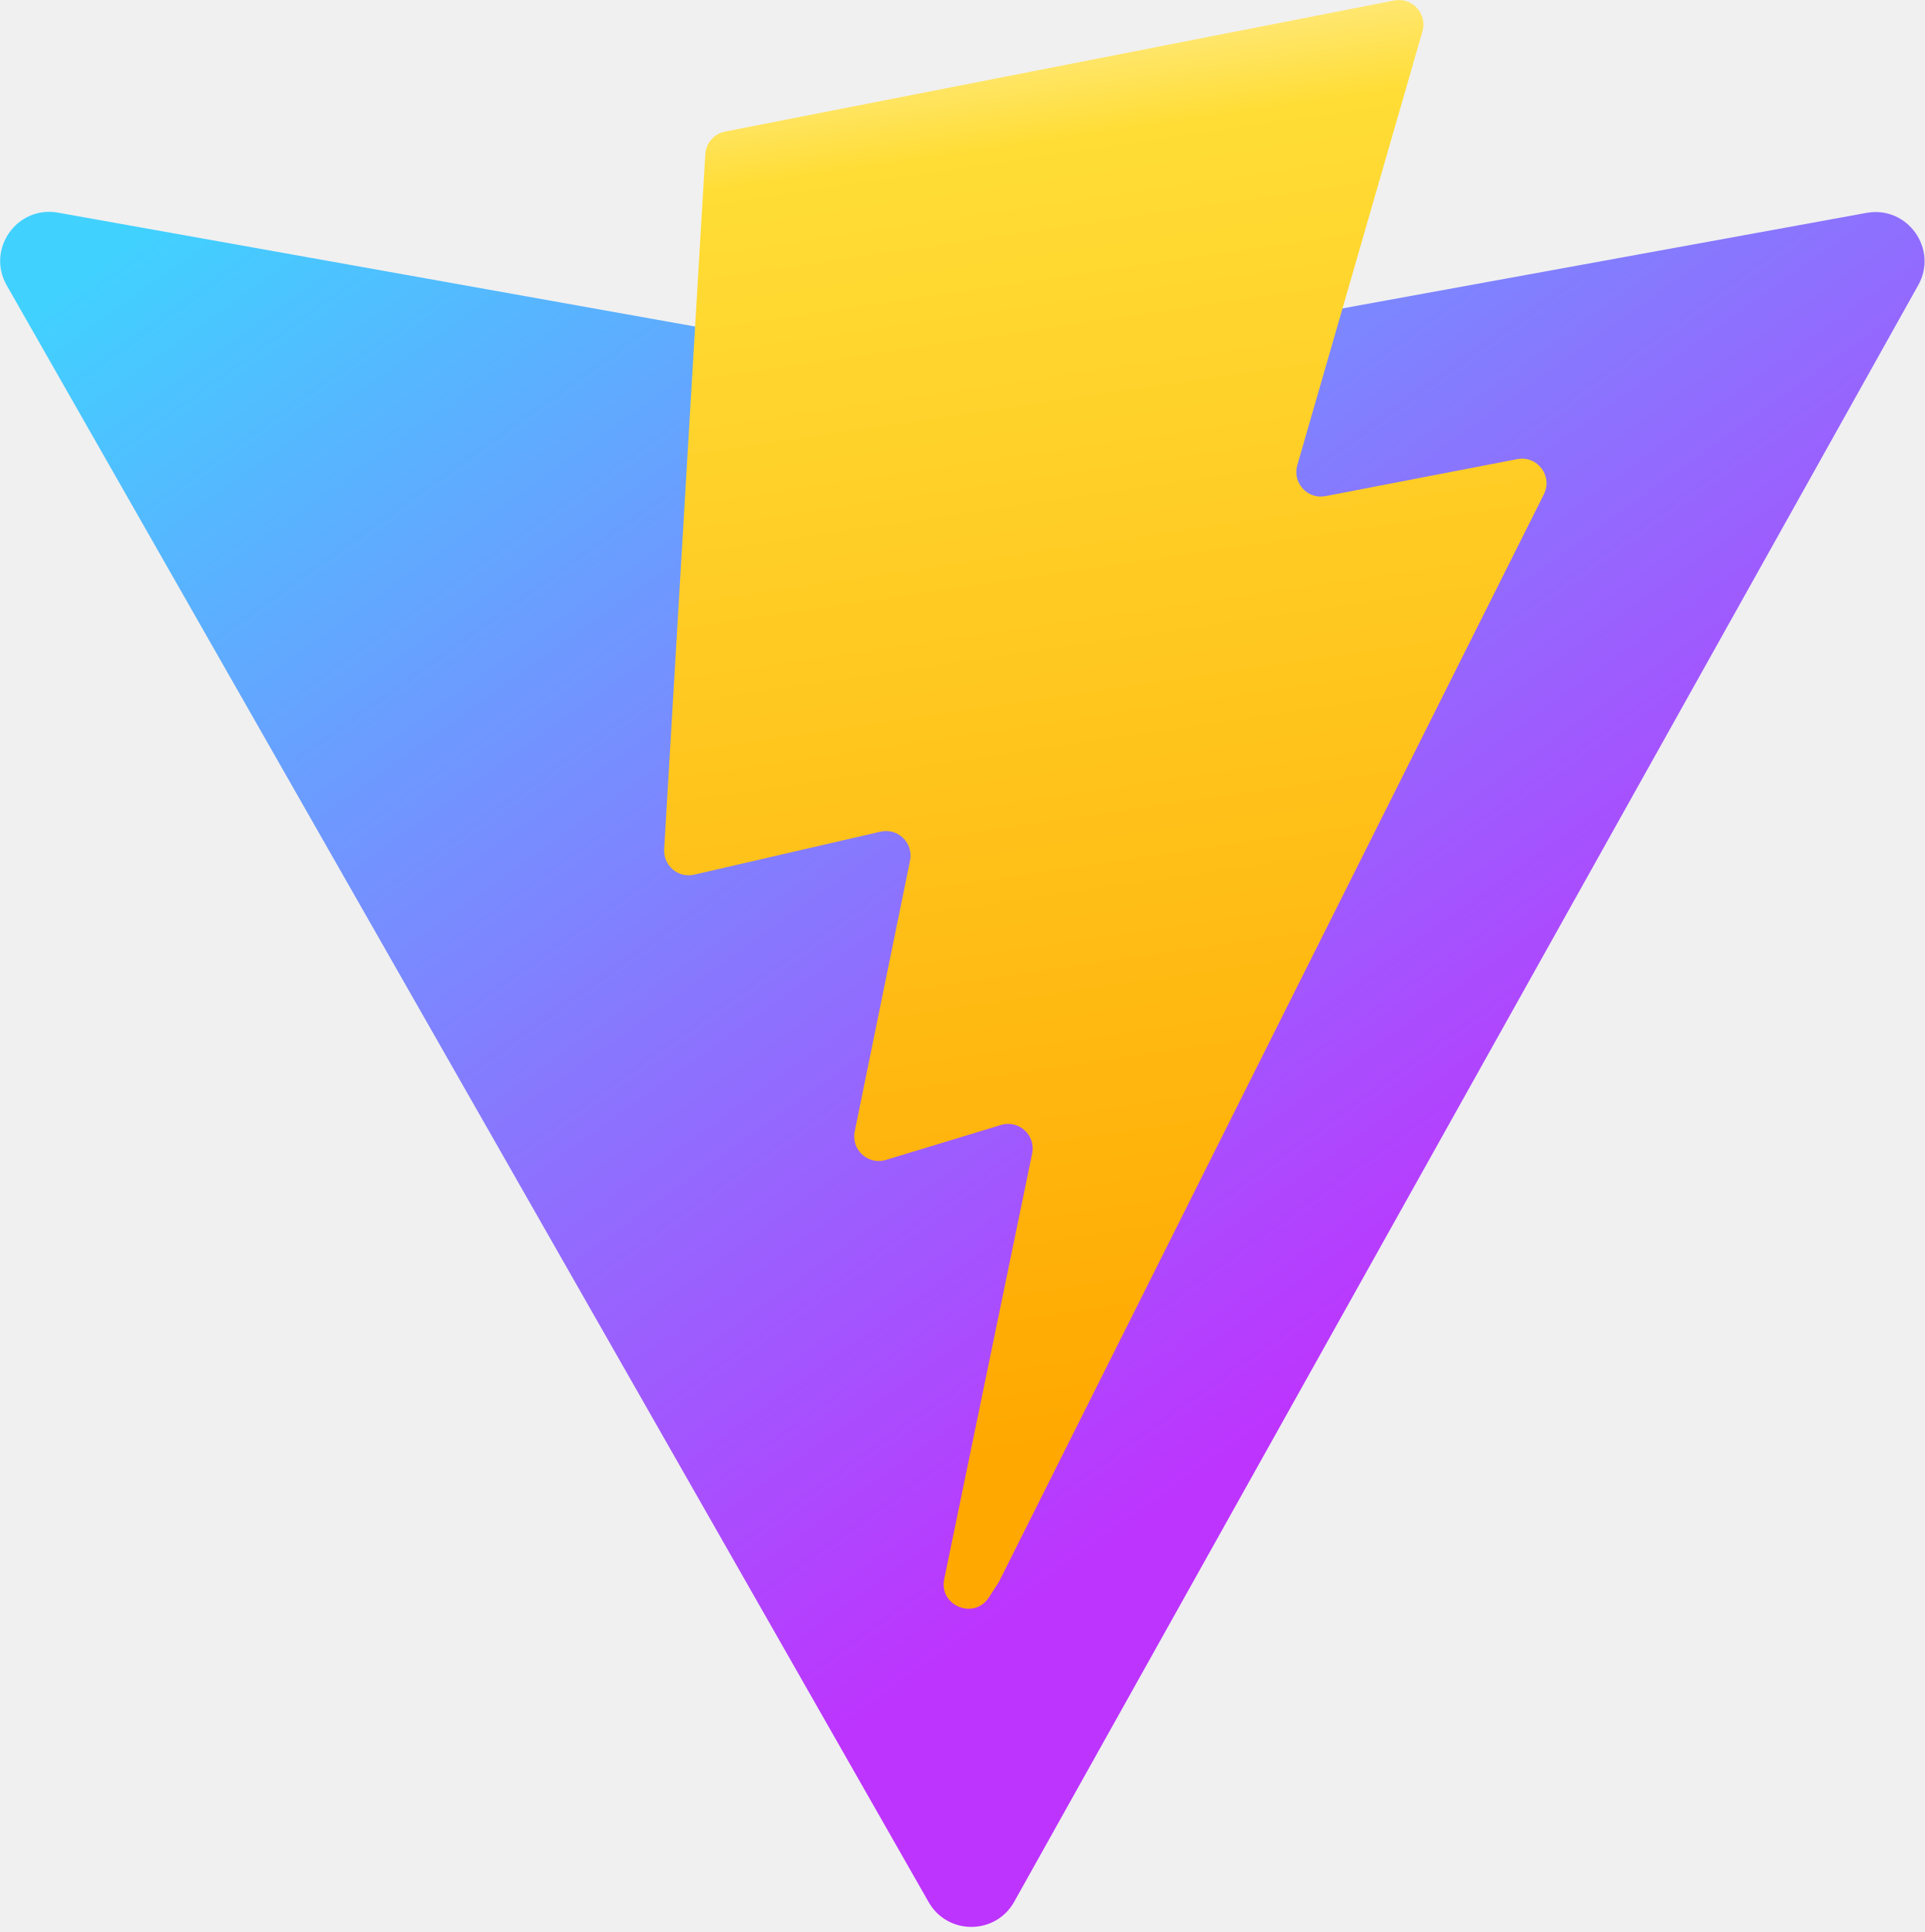
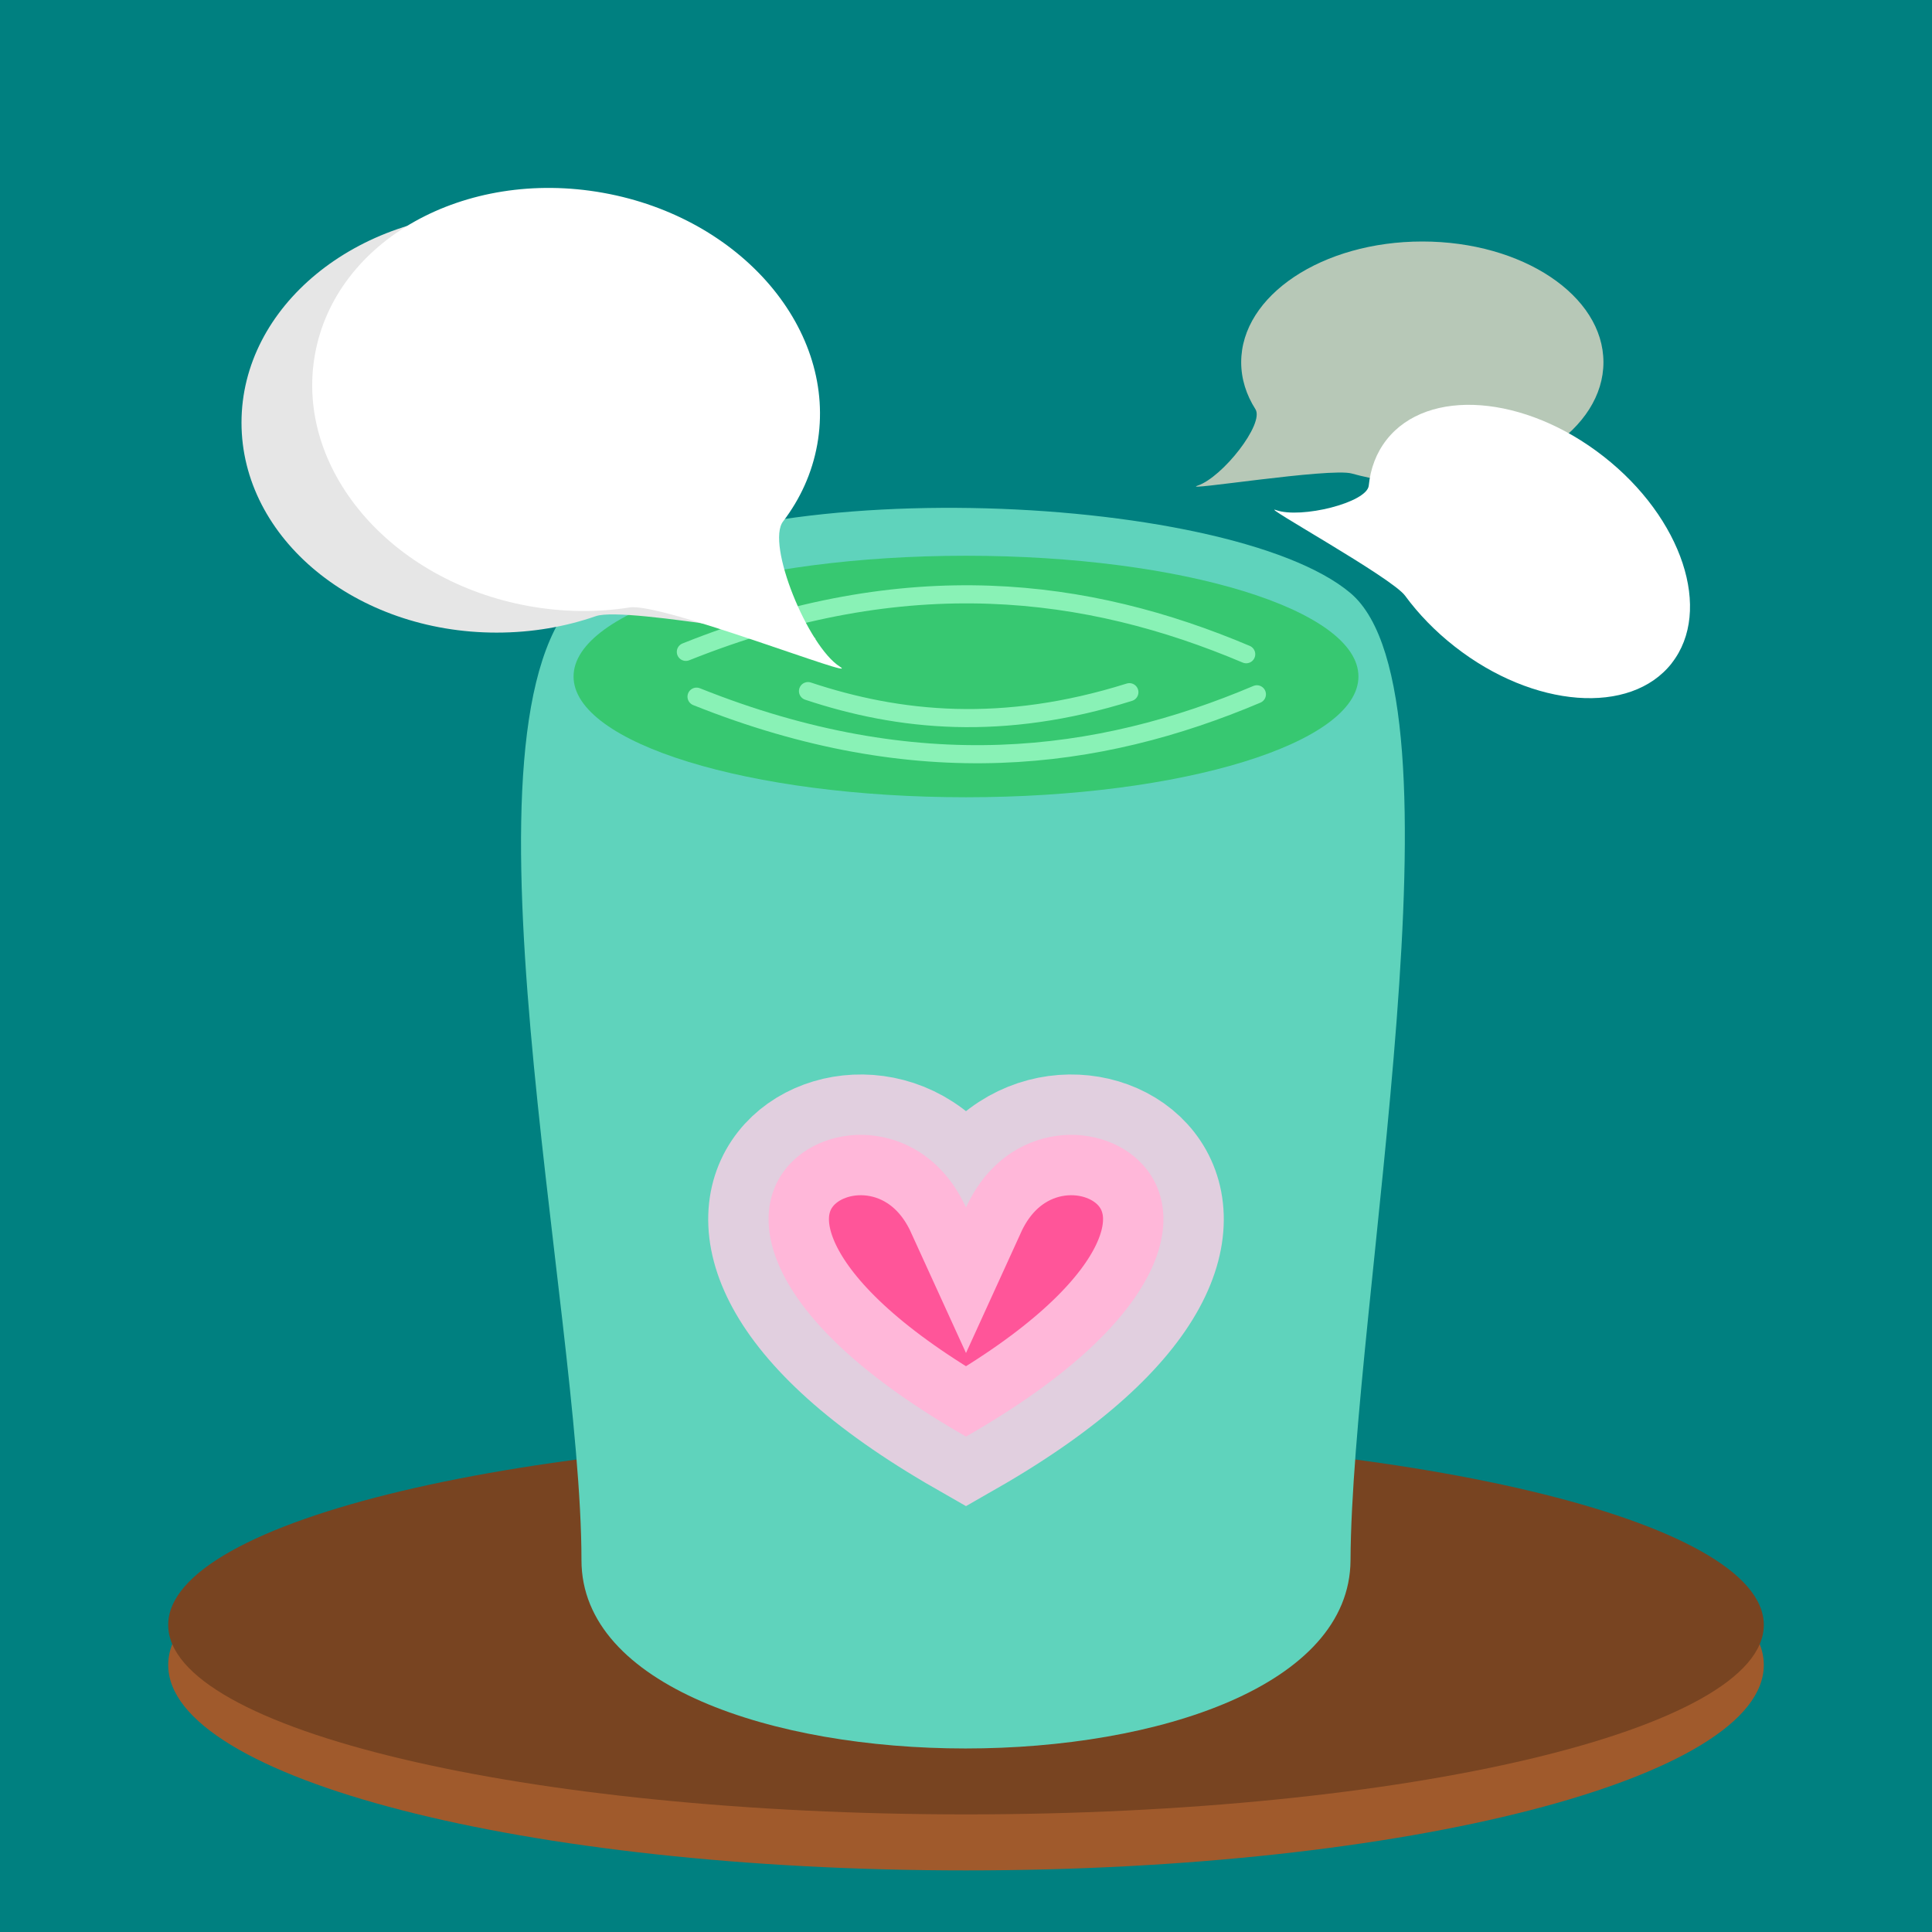
- <svg xmlns="http://www.w3.org/2000/svg" aria-hidden="true" role="img" class="iconify iconify--logos" width="31.88" height="32" preserveAspectRatio="xMidYMid meet" viewBox="0 0 256 257">
-   <defs>
-     <linearGradient id="IconifyId1813088fe1fbc01fb466" x1="-.828%" x2="57.636%" y1="7.652%" y2="78.411%">
-       <stop offset="0%" stop-color="#41D1FF" />
-       <stop offset="100%" stop-color="#BD34FE" />
-     </linearGradient>
-     <linearGradient id="IconifyId1813088fe1fbc01fb467" x1="43.376%" x2="50.316%" y1="2.242%" y2="89.03%">
-       <stop offset="0%" stop-color="#FFEA83" />
-       <stop offset="8.333%" stop-color="#FFDD35" />
-       <stop offset="100%" stop-color="#FFA800" />
-     </linearGradient>
-   </defs>
-   <path fill="url(#IconifyId1813088fe1fbc01fb466)" d="M255.153 37.938L134.897 252.976c-2.483 4.44-8.862 4.466-11.382.048L.875 37.958c-2.746-4.814 1.371-10.646 6.827-9.67l120.385 21.517a6.537 6.537 0 0 0 2.322-.004l117.867-21.483c5.438-.991 9.574 4.796 6.877 9.62Z" />
-   <path fill="url(#IconifyId1813088fe1fbc01fb467)" d="M185.432.063L96.44 17.501a3.268 3.268 0 0 0-2.634 3.014l-5.474 92.456a3.268 3.268 0 0 0 3.997 3.378l24.777-5.718c2.318-.535 4.413 1.507 3.936 3.838l-7.361 36.047c-.495 2.426 1.782 4.5 4.151 3.78l15.304-4.649c2.372-.72 4.652 1.36 4.15 3.788l-11.698 56.621c-.732 3.542 3.979 5.473 5.943 2.437l1.313-2.028l72.516-144.72c1.215-2.423-.88-5.186-3.54-4.672l-25.505 4.922c-2.396.462-4.435-1.77-3.759-4.114l16.646-57.705c.677-2.35-1.37-4.583-3.769-4.113Z" />
+ <svg xmlns="http://www.w3.org/2000/svg" id="svg11" version="1.1" height="32" width="32">
+   <defs id="defs15" />
+   <rect y="0" x="0" height="32" width="32" id="rect39" style="fill:#008080;stroke-width:7.559;stroke-linecap:round;stroke-linejoin:round" />
+   <ellipse style="fill:#a05a2c;stroke:none;stroke-width:0.3;stroke-linecap:round;stroke-linejoin:round;stroke-miterlimit:4;stroke-dasharray:none;stroke-opacity:1" id="path975-7" cx="16" cy="27.577" rx="13.214" ry="3.403" />
+   <ellipse ry="3.138" rx="13.214" cy="26.914" cx="16" id="path975" style="fill:#784421;stroke:none;stroke-width:0.3;stroke-linecap:round;stroke-linejoin:round;stroke-miterlimit:4;stroke-dasharray:none;stroke-opacity:1" />
+   <path d="m 9.631,9.824 c 2.253,-2.055 10.723,-1.704 12.738,0 2.015,1.704 0.019,11.857 0,16.017 C 22.35,30 9.63,30 9.631,25.841 c 0.001,-4.159 -2.253,-13.962 0,-16.017 z" style="fill:#5fd3bc;stroke-width:7.559;stroke-linecap:round;stroke-linejoin:round" id="rect57" />
+   <ellipse ry="2" rx="6.5" cy="11.205" cx="16" id="path64" style="fill:#37c871;stroke-width:7.559;stroke-linecap:round;stroke-linejoin:round" />
+   <path style="fill:none;stroke:#89f2b6;stroke-width:0.3;stroke-linecap:round;stroke-linejoin:round;stroke-miterlimit:4;stroke-dasharray:none;stroke-opacity:1" d="m 11.36,10.797 c 3.66,-1.464 6.654,-1.073 9.281,0.039" id="path928-4" />
+   <path style="fill:none;stroke:#89f2b6;stroke-width:0.3;stroke-linecap:round;stroke-linejoin:round;stroke-miterlimit:4;stroke-dasharray:none;stroke-opacity:1" d="m 18.706,11.465 c -2.099,0.659 -3.816,0.483 -5.323,-0.018" id="path928-9" />
+   <path id="path928" d="m 11.537,11.539 c 3.66,1.464 6.654,1.073 9.281,-0.039" style="fill:none;stroke:#89f2b6;stroke-width:0.3;stroke-linecap:round;stroke-linejoin:round;stroke-miterlimit:4;stroke-dasharray:none;stroke-opacity:1" />
+   <path style="fill:#ff5599;stroke:#ffcee8;stroke-opacity:0.809" d="m 16,20 c 1.347,-2.954 6.631,0 0,3.794 C 9.369,20 14.653,17.046 16,20 Z" fill="#ffffff" stroke="#ffffff" stroke-width="2" id="path5" />
+   <path d="m 26.558,6 c 0,1.105 -1.343,2 -3,2 C 23.144,8 22.749,7.944 22.39,7.843 22.031,7.742 19.525,8.146 19.835,8.044 20.248,7.907 20.946,7.018 20.794,6.778 20.642,6.539 20.558,6.276 20.558,6 c 0,-1.105 1.343,-2 3,-2 1.657,0 3,0.895 3,2 z" style="fill:#b7c8b7;stroke:none;stroke-width:7.559;stroke-linecap:round;stroke-linejoin:round;stroke-opacity:0.809" id="path895" />
+   <path id="path895-6" style="fill:#e6e6e6;stroke:none;stroke-width:7.559;stroke-linecap:round;stroke-linejoin:round;stroke-opacity:0.809" d="m 4,7 c 0,1.921 1.892,3.478 4.226,3.478 0.584,0 1.139,-0.097 1.645,-0.273 0.506,-0.176 4.037,0.528 3.6,0.35 C 12.889,10.316 11.906,8.77 12.12,8.354 12.334,7.938 12.452,7.48 12.452,7 12.452,5.079 10.56,3.522 8.226,3.522 5.892,3.522 4,5.079 4,7 Z" />
+   <path d="M 5.217,5.869 C 4.877,7.76 6.464,9.627 8.762,10.039 c 0.574,0.103 1.139,0.106 1.667,0.022 0.529,-0.084 3.88,1.233 3.482,0.981 C 13.379,10.705 12.686,9.009 12.97,8.637 13.254,8.265 13.451,7.836 13.536,7.364 13.876,5.473 12.289,3.606 9.991,3.194 7.694,2.781 5.556,3.979 5.217,5.869 Z" style="fill:#ffffff;stroke:none;stroke-width:7.559;stroke-linecap:round;stroke-linejoin:round;stroke-opacity:0.809" id="path895-6-9" />
+   <path id="path895-5" style="fill:#ffffff;stroke:none;stroke-width:7.559;stroke-linecap:round;stroke-linejoin:round;stroke-opacity:0.809" d="m 27.69,10.984 c -0.681,0.87 -2.29,0.747 -3.595,-0.275 C 23.769,10.454 23.493,10.167 23.272,9.866 23.052,9.565 20.829,8.338 21.136,8.449 21.546,8.596 22.643,8.325 22.671,8.043 c 0.028,-0.282 0.124,-0.541 0.294,-0.758 0.681,-0.87 2.29,-0.747 3.595,0.275 1.305,1.021 1.81,2.554 1.129,3.424 z" />
</svg>
